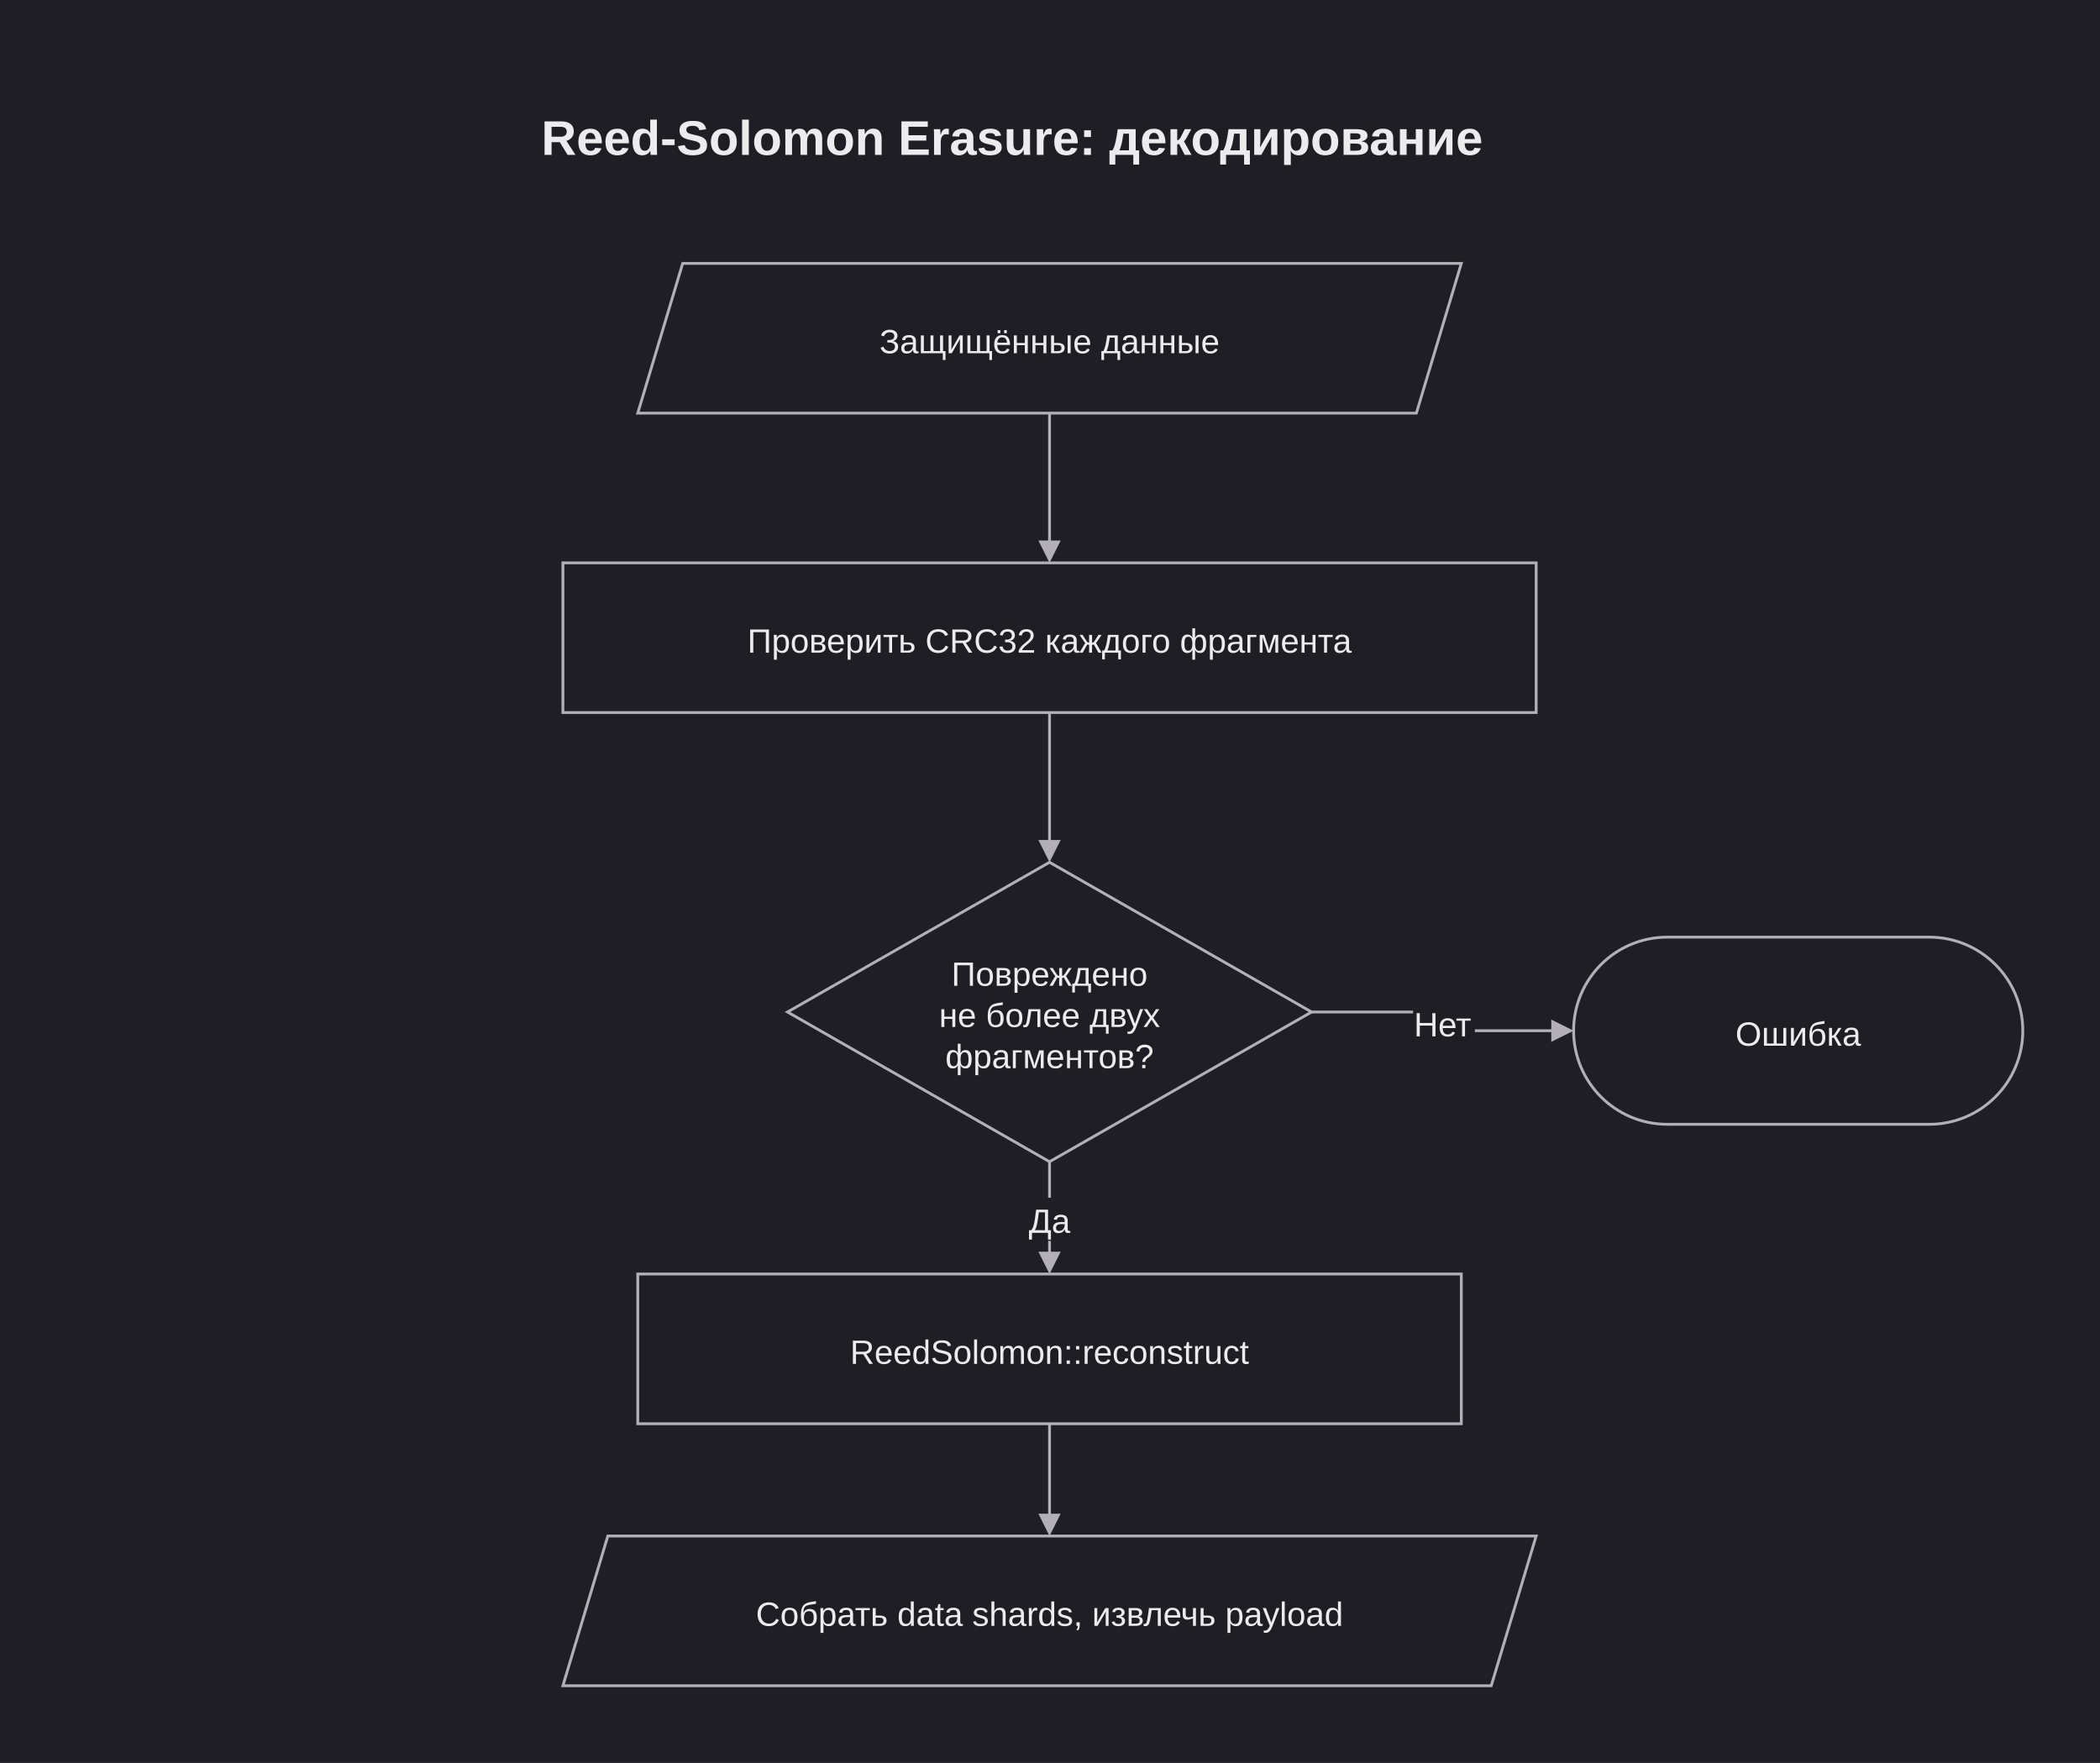
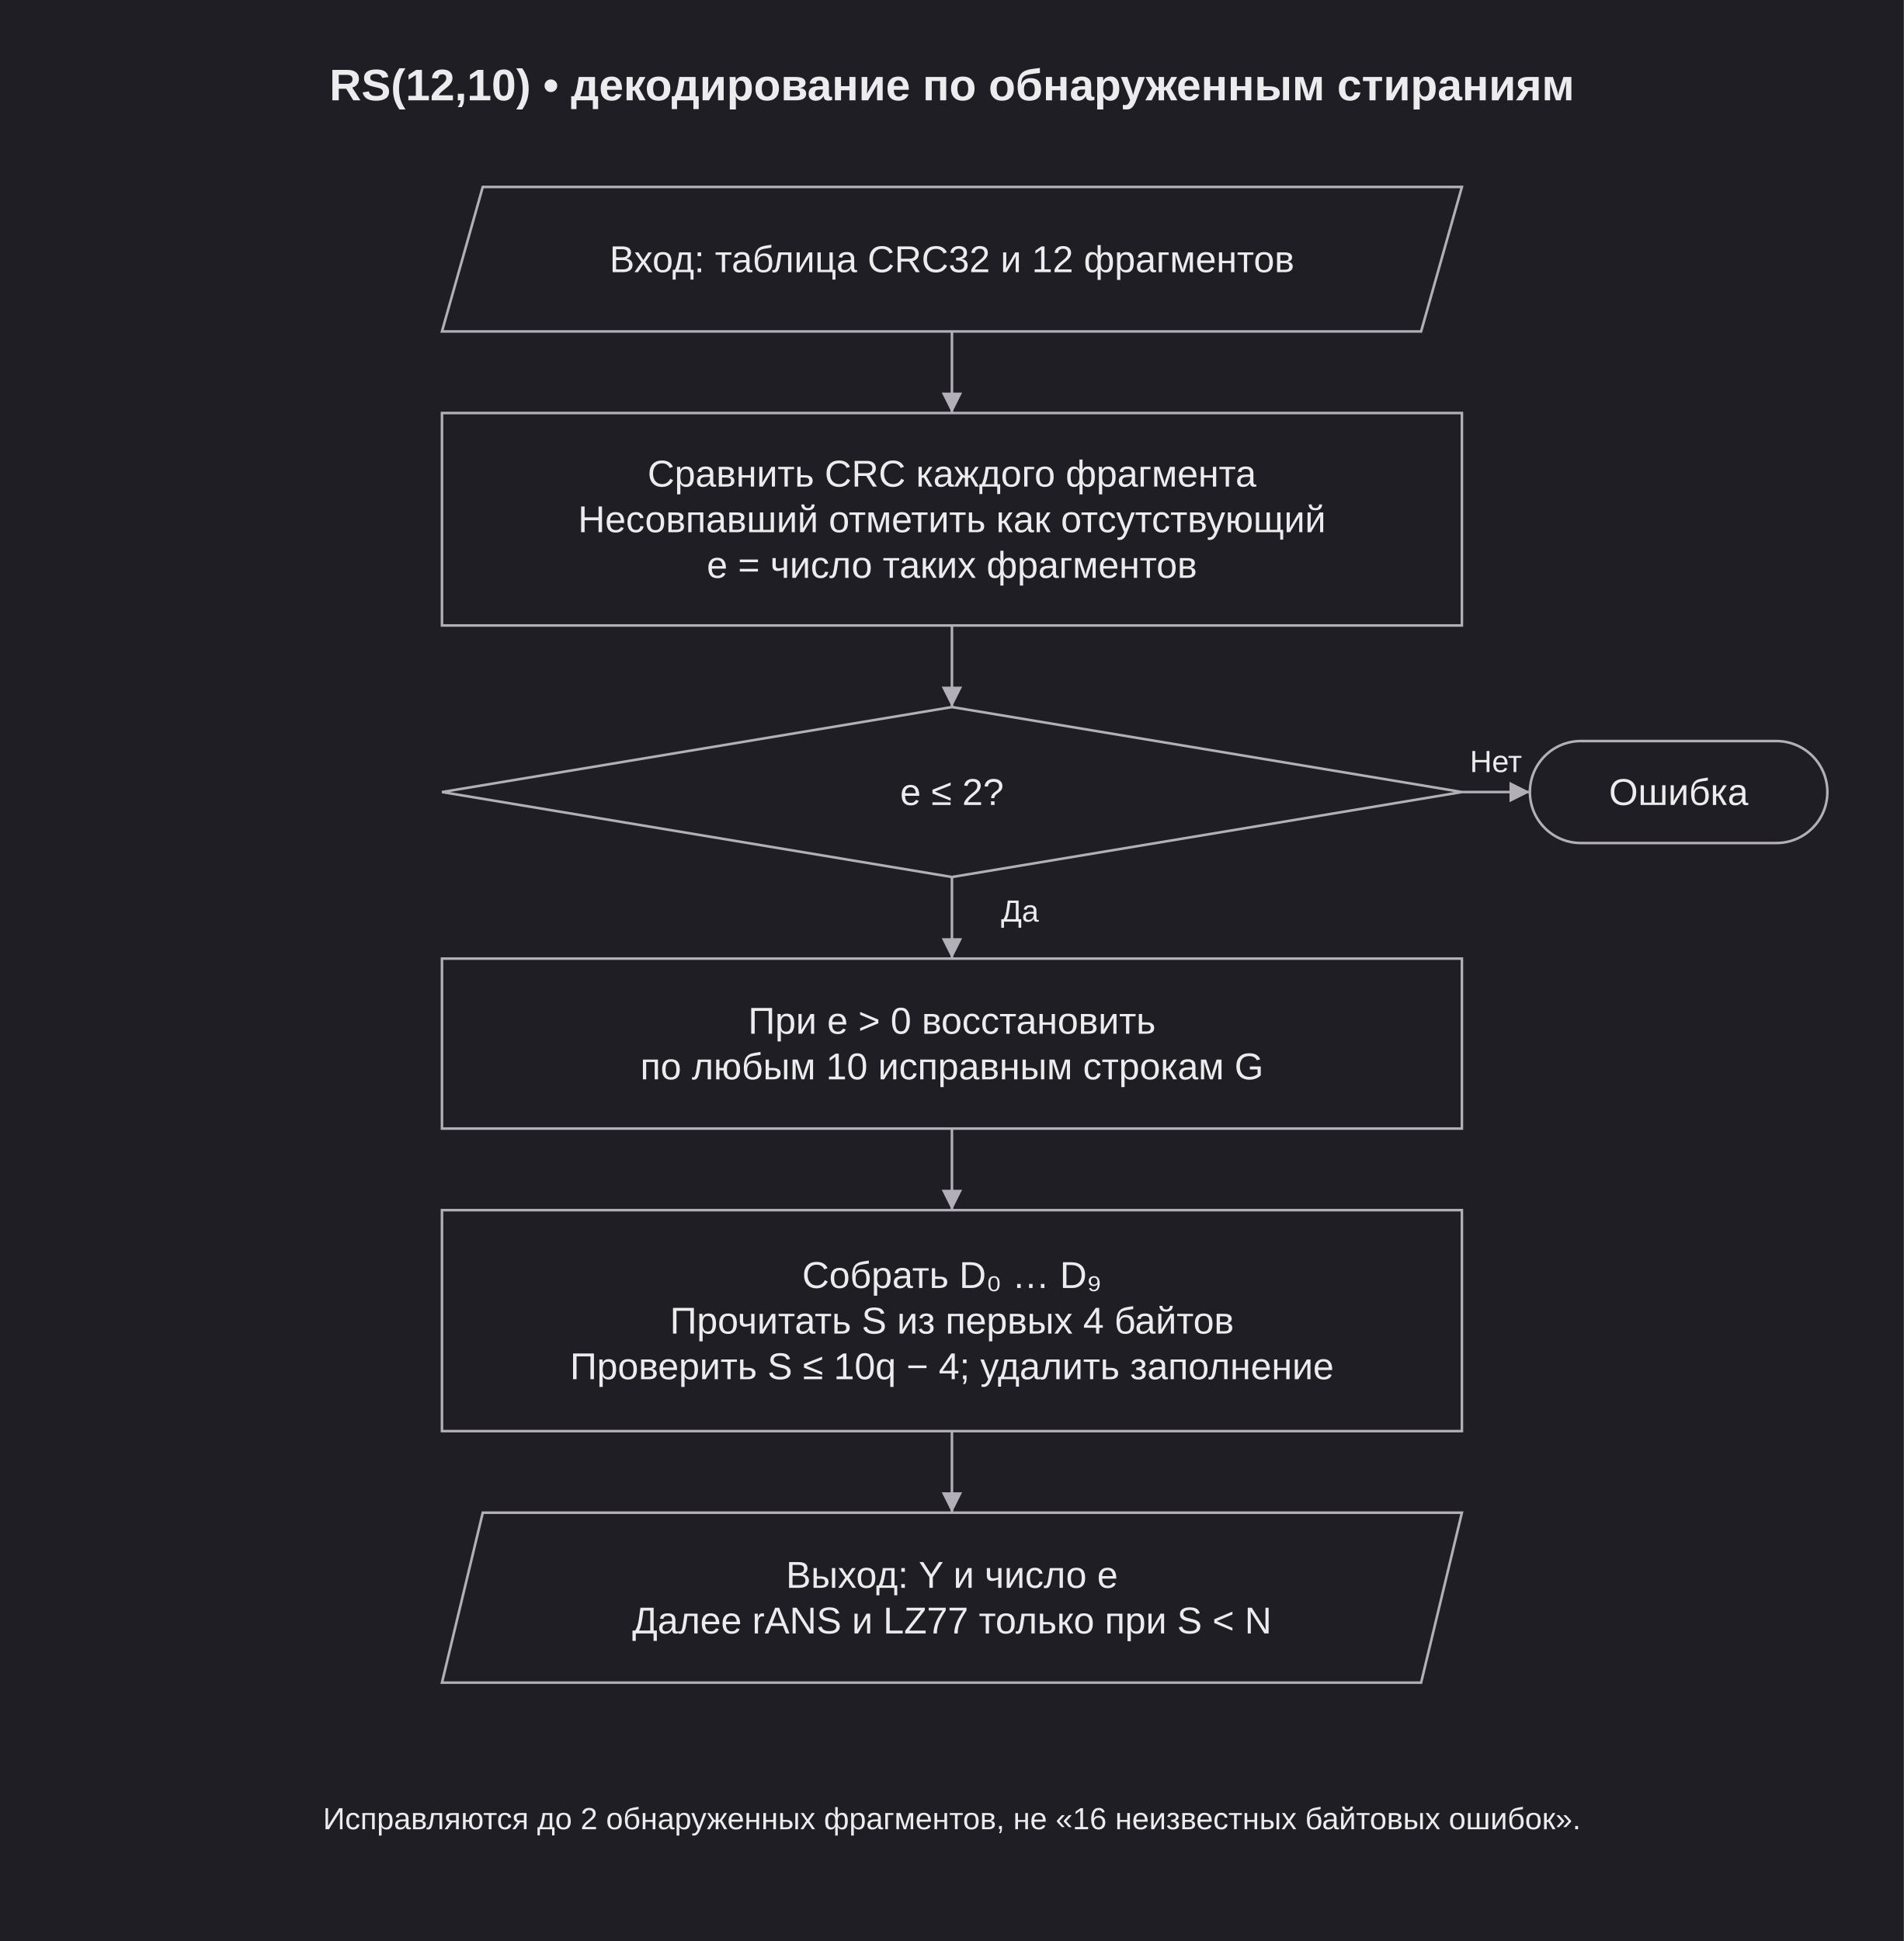
- <svg xmlns="http://www.w3.org/2000/svg" width="1122" height="942" viewBox="0 0 1122 942">
-   <defs />
+ <svg xmlns="http://www.w3.org/2000/svg" width="1120" height="1142" viewBox="0 0 1120 1142" role="img">
+   <defs>
+     <marker id="arrow" viewBox="0 0 10 10" refX="10" refY="5" markerWidth="8" markerHeight="8" orient="auto-start-reverse">
+       <path d="M 0 0 L 10 5 L 0 10 Z" fill="#b3afb9" />
+     </marker>
+   </defs>
  <rect width="100%" height="100%" fill="#1f1e24" />
-   <g fill="#ececef" font-family="Arial" font-weight="bold" pointer-events="none" text-anchor="middle" font-size="26px">
-     <text x="540.75" y="82.75">Reed-Solomon Erasure: декодирование</text>
-   </g>
-   <path d="M 364.75 140.75 L 780.75 140.75 L 756.75 220.75 L 340.75 220.75 Z" fill="#1f1e24" stroke="#b3afb9" stroke-width="1.5" stroke-miterlimit="10" pointer-events="none" />
-   <g fill="#ececef" font-family="Arial" pointer-events="none" text-anchor="middle" font-size="18px">
-     <text x="560.75" y="188.75">Защищённые данные</text>
-   </g>
-   <rect x="300.75" y="300.75" width="520" height="80" fill="#1f1e24" stroke="#b3afb9" stroke-width="1.5" pointer-events="none" />
-   <g fill="#ececef" font-family="Arial" pointer-events="none" text-anchor="middle" font-size="18px">
-     <text x="560.75" y="348.75">Проверить CRC32 каждого фрагмента</text>
-   </g>
-   <path d="M 560.75 220.75 L 560.75 289.57" fill="none" stroke="#b3afb9" stroke-width="1.5" stroke-miterlimit="10" pointer-events="none" />
-   <path d="M 560.75 299.07 L 556 289.57 L 565.5 289.57 Z" fill="#b3afb9" stroke="#b3afb9" stroke-width="1.5" stroke-miterlimit="10" pointer-events="none" />
-   <path d="M 560.75 460.75 L 700.75 540.75 L 560.75 620.75 L 420.75 540.75 Z" fill="#1f1e24" stroke="#b3afb9" stroke-width="1.5" stroke-miterlimit="10" pointer-events="none" />
-   <g fill="#ececef" font-family="Arial" pointer-events="none" text-anchor="middle" font-size="18px">
-     <text x="560.75" y="526.75">Повреждено</text>
-     <text x="560.75" y="548.75">не более двух</text>
-     <text x="560.75" y="570.75">фрагментов?</text>
-   </g>
-   <path d="M 560.75 380.75 L 560.75 449.57" fill="none" stroke="#b3afb9" stroke-width="1.5" stroke-miterlimit="10" pointer-events="none" />
-   <path d="M 560.75 459.07 L 556 449.57 L 565.5 449.57 Z" fill="#b3afb9" stroke="#b3afb9" stroke-width="1.5" stroke-miterlimit="10" pointer-events="none" />
-   <rect x="340.75" y="680.75" width="440" height="80" fill="#1f1e24" stroke="#b3afb9" stroke-width="1.5" pointer-events="none" />
-   <g fill="#ececef" font-family="Arial" pointer-events="none" text-anchor="middle" font-size="18px">
-     <text x="560.75" y="728.75">ReedSolomon::reconstruct</text>
-   </g>
-   <path d="M 560.75 620.75 L 560.75 669.57" fill="none" stroke="#b3afb9" stroke-width="1.5" stroke-miterlimit="10" pointer-events="none" />
-   <path d="M 560.75 679.07 L 556 669.57 L 565.5 669.57 Z" fill="#b3afb9" stroke="#b3afb9" stroke-width="1.5" stroke-miterlimit="10" pointer-events="none" />
-   <g fill="#ececef" font-family="Arial" pointer-events="none" text-anchor="middle" font-size="18px">
-     <rect fill="#1f1e24" stroke="none" x="549" y="640" width="24" height="23" stroke-width="0" />
-     <text x="560.75" y="658.75">Да</text>
-   </g>
-   <rect x="840.75" y="500.75" width="240" height="100" rx="50" ry="50" fill="#1f1e24" stroke="#b3afb9" stroke-width="1.5" pointer-events="none" />
-   <g fill="#ececef" font-family="Arial" pointer-events="none" text-anchor="middle" font-size="18px">
-     <text x="960.75" y="558.75">Ошибка</text>
-   </g>
-   <path d="M 700.75 540.75 L 770.75 540.75 L 770.75 550.75 L 829.57 550.75" fill="none" stroke="#b3afb9" stroke-width="1.5" stroke-miterlimit="10" pointer-events="none" />
-   <path d="M 839.07 550.75 L 829.57 555.5 L 829.57 546 Z" fill="#b3afb9" stroke="#b3afb9" stroke-width="1.5" stroke-miterlimit="10" pointer-events="none" />
-   <g fill="#ececef" font-family="Arial" pointer-events="none" text-anchor="middle" font-size="18px">
-     <rect fill="#1f1e24" stroke="none" x="755" y="535" width="33" height="23" stroke-width="0" />
-     <text x="770.75" y="553.75">Нет</text>
-   </g>
-   <path d="M 324.75 820.75 L 820.75 820.75 L 796.75 900.75 L 300.75 900.75 Z" fill="#1f1e24" stroke="#b3afb9" stroke-width="1.5" stroke-miterlimit="10" pointer-events="none" />
-   <g fill="#ececef" font-family="Arial" pointer-events="none" text-anchor="middle" font-size="18px">
-     <text x="560.75" y="868.75">Собрать data shards, извлечь payload</text>
-   </g>
-   <path d="M 560.75 760.75 L 560.75 809.57" fill="none" stroke="#b3afb9" stroke-width="1.5" stroke-miterlimit="10" pointer-events="none" />
-   <path d="M 560.75 819.07 L 556 809.57 L 565.5 809.57 Z" fill="#b3afb9" stroke="#b3afb9" stroke-width="1.5" stroke-miterlimit="10" pointer-events="none" />
+   <path d="M560 195 L560 243" fill="none" stroke="#b3afb9" stroke-width="1.5" marker-end="url(#arrow)" />
+   <path d="M560 368 L560 416" fill="none" stroke="#b3afb9" stroke-width="1.5" marker-end="url(#arrow)" />
+   <path d="M560 516 L560 564" fill="none" stroke="#b3afb9" stroke-width="1.5" marker-end="url(#arrow)" />
+   <path d="M560 664 L560 712" fill="none" stroke="#b3afb9" stroke-width="1.5" marker-end="url(#arrow)" />
+   <path d="M560 842 L560 890" fill="none" stroke="#b3afb9" stroke-width="1.5" marker-end="url(#arrow)" />
+   <path d="M860 466 L900 466" fill="none" stroke="#b3afb9" stroke-width="1.5" marker-end="url(#arrow)" />
+   <text x="560" y="50" text-anchor="middle" dominant-baseline="central" font-family="Arial, sans-serif" font-size="26" fill="#ececef" font-weight="700">RS(12,10) • декодирование по обнаруженным стираниям</text>
+   <path d="M 284 110 H 860 L 836 195 H 260 Z" fill="#1f1e24" stroke="#b3afb9" stroke-width="1.5" />
+   <text x="560" y="152.5" text-anchor="middle" dominant-baseline="central" font-family="Arial, sans-serif" font-size="22" fill="#ececef">Вход: таблица CRC32 и 12 фрагментов</text>
+   <rect x="260" y="243" width="600" height="125" fill="#1f1e24" stroke="#b3afb9" stroke-width="1.5" />
+   <text x="560" y="278.66" text-anchor="middle" dominant-baseline="central" font-family="Arial, sans-serif" font-size="22" fill="#ececef">Сравнить CRC каждого фрагмента</text>
+   <text x="560" y="305.5" text-anchor="middle" dominant-baseline="central" font-family="Arial, sans-serif" font-size="22" fill="#ececef">Несовпавший отметить как отсутствующий</text>
+   <text x="560" y="332.34" text-anchor="middle" dominant-baseline="central" font-family="Arial, sans-serif" font-size="22" fill="#ececef">e = число таких фрагментов</text>
+   <path d="M 560.0 416 L 860 466.0 L 560.0 516 L 260 466.0 Z" fill="#1f1e24" stroke="#b3afb9" stroke-width="1.5" />
+   <text x="560" y="466" text-anchor="middle" dominant-baseline="central" font-family="Arial, sans-serif" font-size="22" fill="#ececef">e ≤ 2?</text>
+   <rect x="260" y="564" width="600" height="100" fill="#1f1e24" stroke="#b3afb9" stroke-width="1.5" />
+   <text x="560" y="600.58" text-anchor="middle" dominant-baseline="central" font-family="Arial, sans-serif" font-size="22" fill="#ececef">При e &gt; 0 восстановить</text>
+   <text x="560" y="627.42" text-anchor="middle" dominant-baseline="central" font-family="Arial, sans-serif" font-size="22" fill="#ececef">по любым 10 исправным строкам G</text>
+   <rect x="260" y="712" width="600" height="130" fill="#1f1e24" stroke="#b3afb9" stroke-width="1.5" />
+   <text x="560" y="750.16" text-anchor="middle" dominant-baseline="central" font-family="Arial, sans-serif" font-size="22" fill="#ececef">Собрать D₀ … D₉</text>
+   <text x="560" y="777" text-anchor="middle" dominant-baseline="central" font-family="Arial, sans-serif" font-size="22" fill="#ececef">Прочитать S из первых 4 байтов</text>
+   <text x="560" y="803.84" text-anchor="middle" dominant-baseline="central" font-family="Arial, sans-serif" font-size="22" fill="#ececef">Проверить S ≤ 10q − 4; удалить заполнение</text>
+   <path d="M 284 890 H 860 L 836 990 H 260 Z" fill="#1f1e24" stroke="#b3afb9" stroke-width="1.5" />
+   <text x="560" y="926.58" text-anchor="middle" dominant-baseline="central" font-family="Arial, sans-serif" font-size="22" fill="#ececef">Выход: Y и число e</text>
+   <text x="560" y="953.42" text-anchor="middle" dominant-baseline="central" font-family="Arial, sans-serif" font-size="22" fill="#ececef">Далее rANS и LZ77 только при S &lt; N</text>
+   <rect x="900" y="436.0" width="175" height="60" rx="30.0" fill="#1f1e24" stroke="#b3afb9" stroke-width="1.5" />
+   <text x="987.5" y="466" text-anchor="middle" dominant-baseline="central" font-family="Arial, sans-serif" font-size="22" fill="#ececef">Ошибка</text>
+   <text x="880" y="448" text-anchor="middle" dominant-baseline="central" font-family="Arial, sans-serif" font-size="18" fill="#ececef">Нет</text>
+   <text x="600" y="536" text-anchor="middle" dominant-baseline="central" font-family="Arial, sans-serif" font-size="18" fill="#ececef">Да</text>
+   <text x="560" y="1070" text-anchor="middle" dominant-baseline="central" font-family="Arial, sans-serif" font-size="18" fill="#ececef">Исправляются до 2 обнаруженных фрагментов, не «16 неизвестных байтовых ошибок».</text>
</svg>
